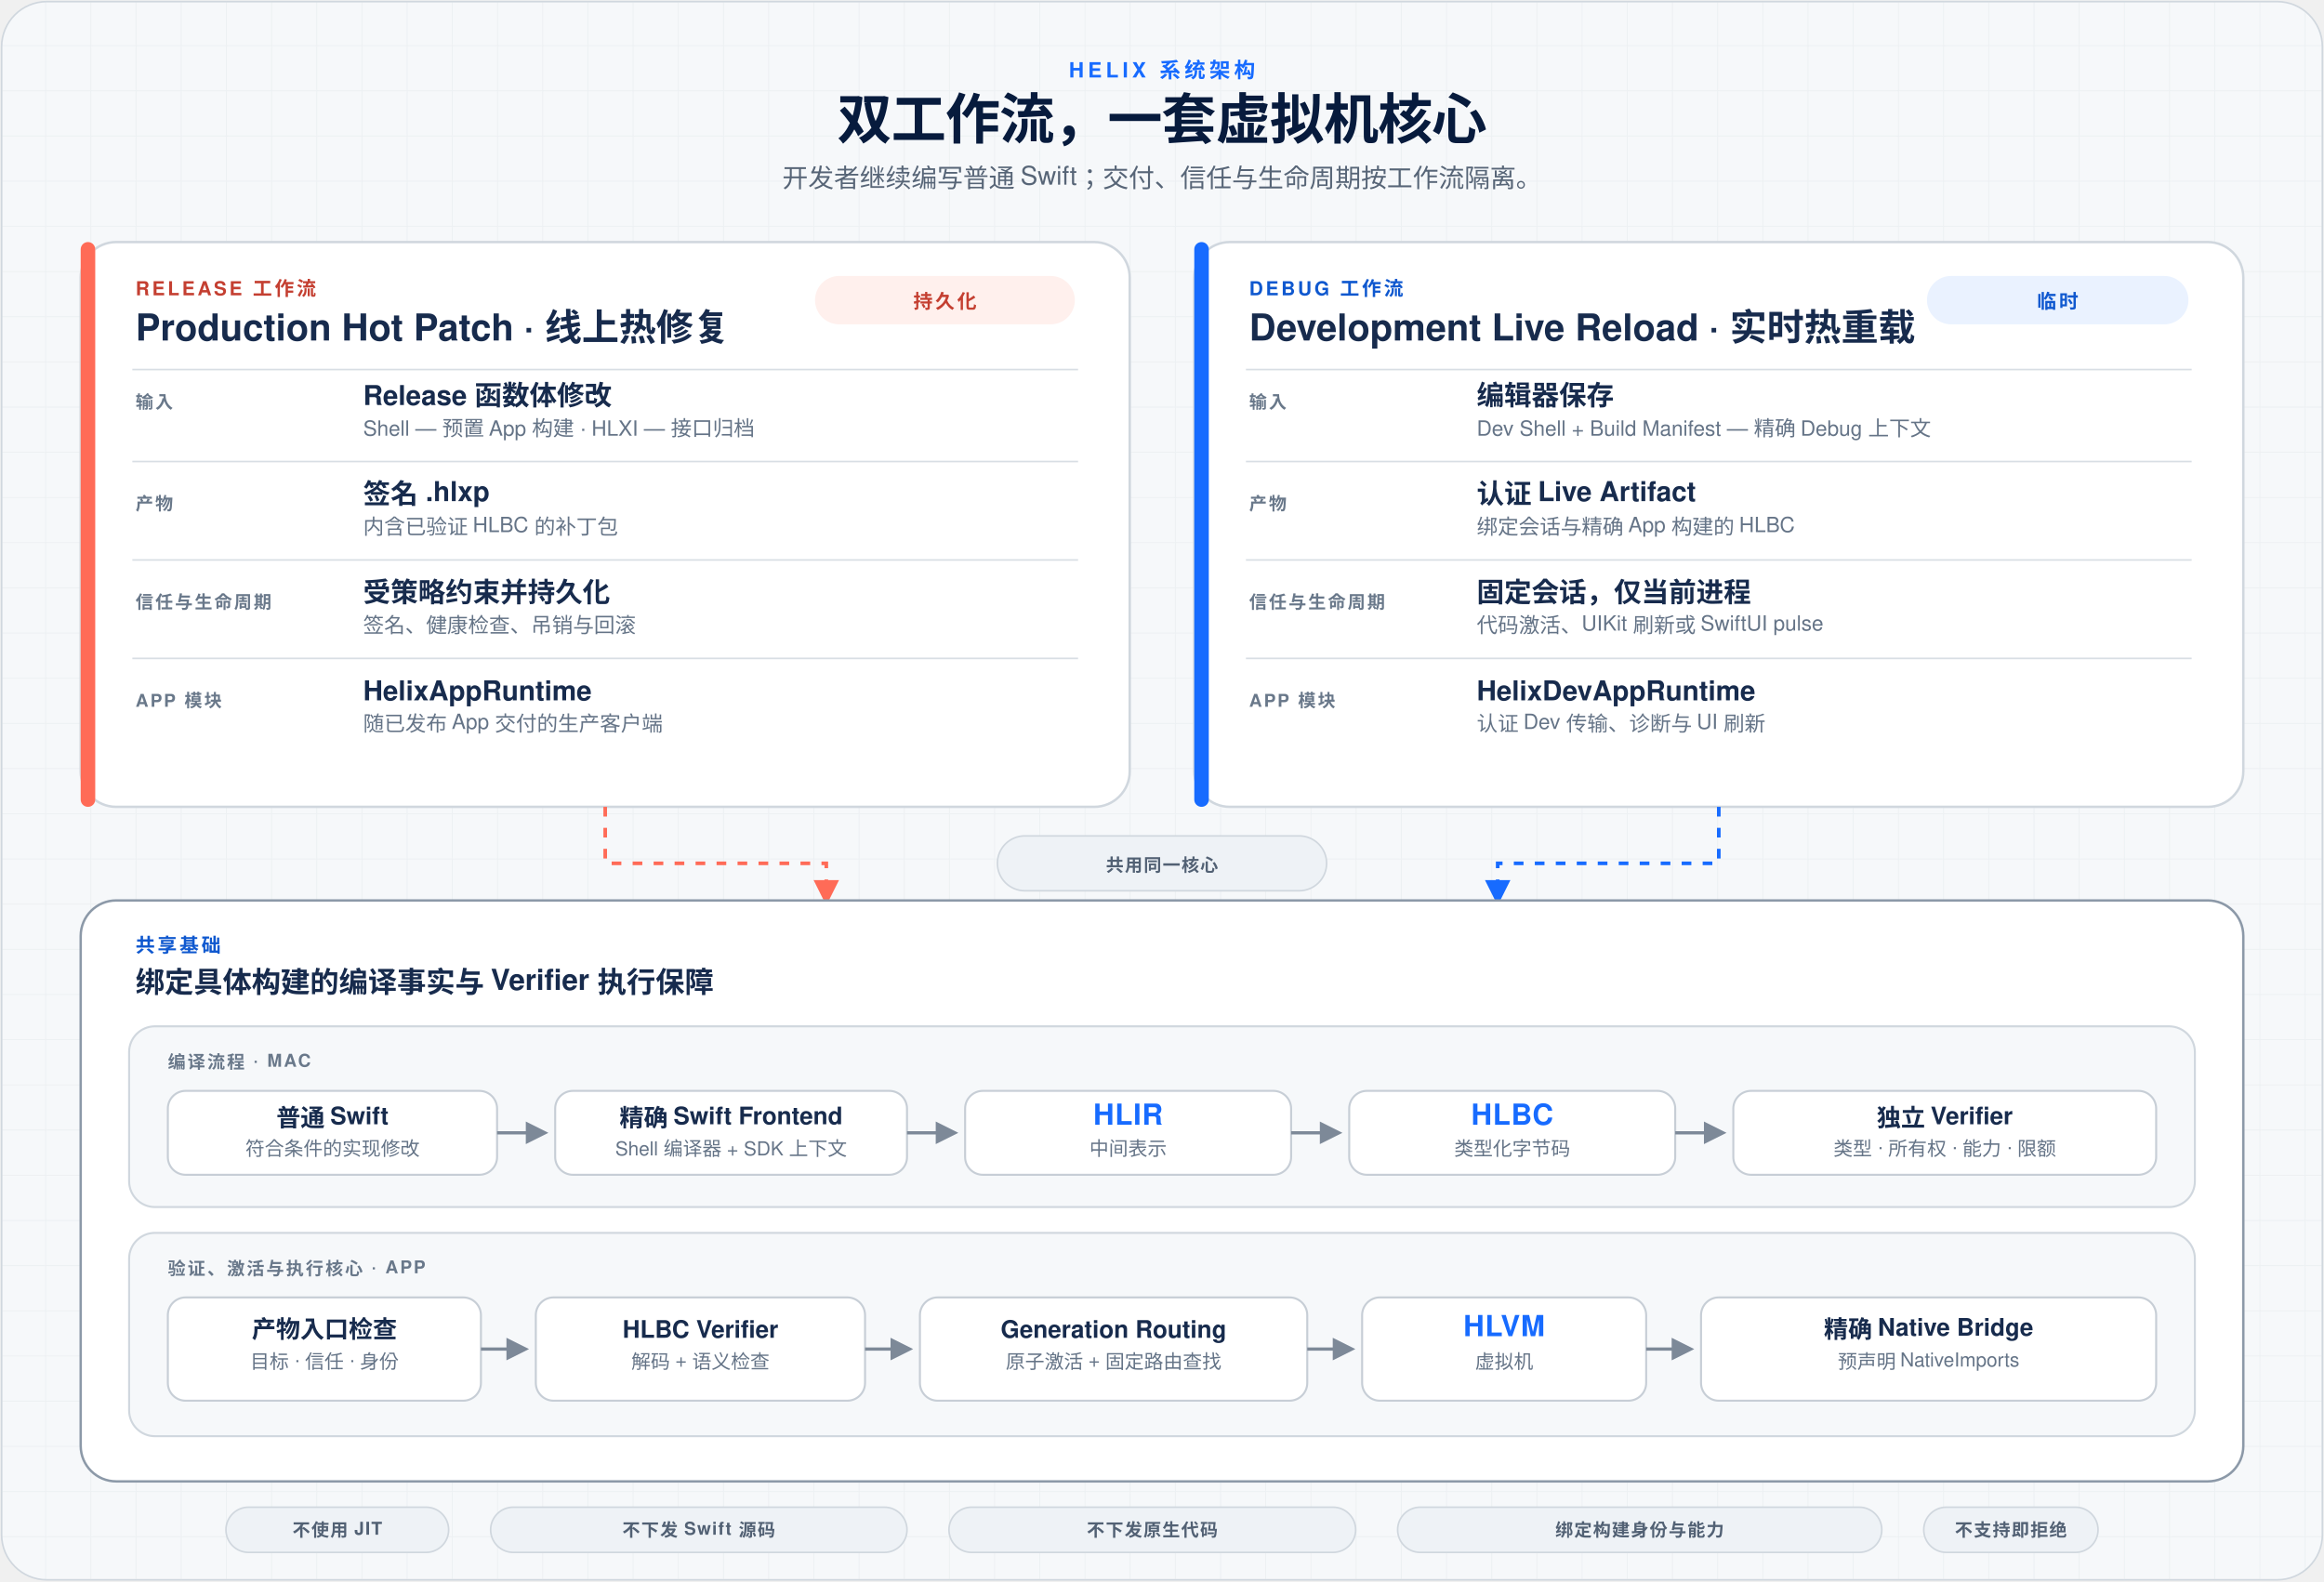
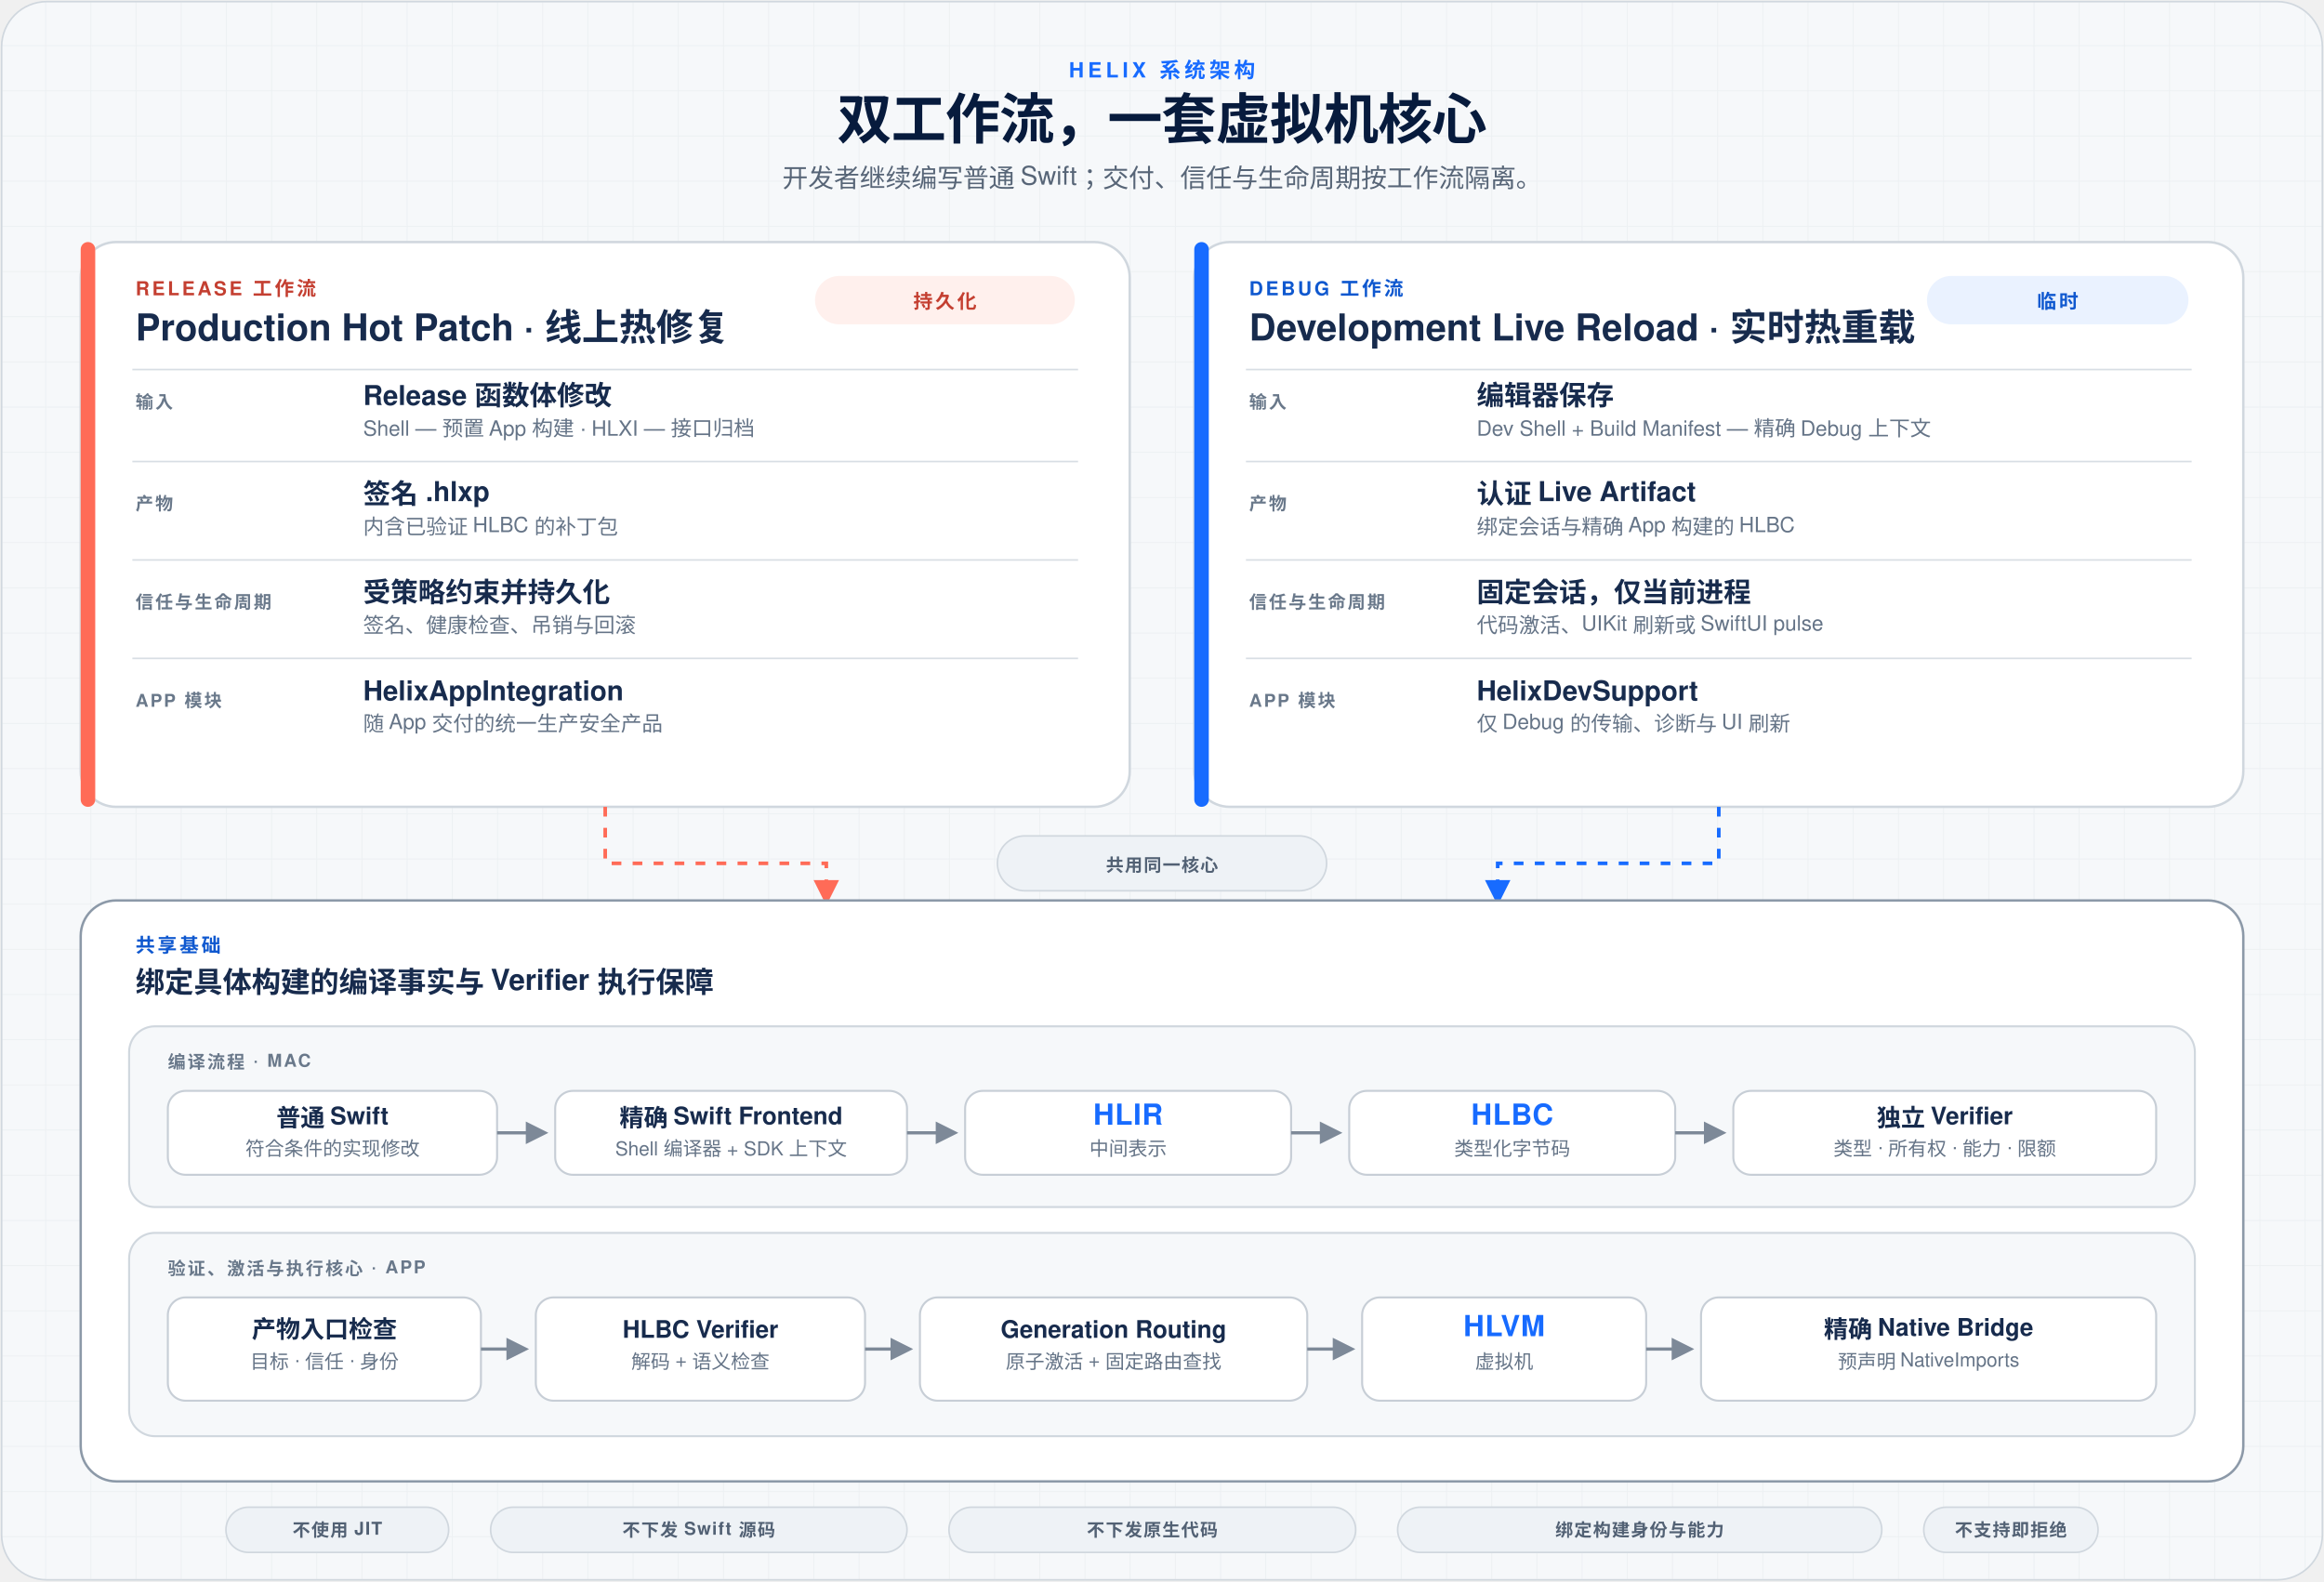
<svg xmlns="http://www.w3.org/2000/svg" width="1440" height="980" viewBox="0 0 1440 980" role="img" aria-labelledby="title description">
  <defs>
    <pattern id="grid" width="28" height="28" patternUnits="userSpaceOnUse">
      <path d="M 28 0 L 0 0 0 28" class="grid-line" fill="none" />
    </pattern>
    <marker id="arrowNeutral" viewBox="0 0 10 10" refX="8" refY="5" markerWidth="7" markerHeight="7" orient="auto-start-reverse">
      <path d="M 0 0 L 10 5 L 0 10 z" class="arrow-neutral-fill" />
    </marker>
    <marker id="arrowCoral" viewBox="0 0 10 10" refX="8" refY="5" markerWidth="7" markerHeight="7" orient="auto-start-reverse">
      <path d="M 0 0 L 10 5 L 0 10 z" class="arrow-coral-fill" />
    </marker>
    <marker id="arrowBlue" viewBox="0 0 10 10" refX="8" refY="5" markerWidth="7" markerHeight="7" orient="auto-start-reverse">
      <path d="M 0 0 L 10 5 L 0 10 z" class="arrow-blue-fill" />
    </marker>
  </defs>
  <style>
    :root { color-scheme: light dark; }
    text {
      font-family: -apple-system, BlinkMacSystemFont, "Segoe UI", Helvetica, Arial, sans-serif;
      text-rendering: geometricPrecision;
    }
    .canvas { fill: #f6f8fa; stroke: #d0d7de; }
    .grid-line { stroke: #d8dee4; stroke-width: 1; opacity: 0.32; }
    .panel { fill: #ffffff; stroke: #d0d7de; stroke-width: 1.5; }
    .subpanel { fill: #f6f8fa; stroke: #d0d7de; stroke-width: 1.25; }
    .node { fill: #ffffff; stroke: #c7ced6; stroke-width: 1.25; }
    .shared-panel { fill: #ffffff; stroke: #8c99a8; stroke-width: 1.5; }
    .coral-soft { fill: #fff0ed; }
    .blue-soft { fill: #eaf2ff; }
    .coral-line { stroke: #ff6b57; }
    .blue-line { stroke: #176bff; }
    .neutral-line { stroke: #7d8998; }
    .divider { stroke: #d8dee4; stroke-width: 1; }
    .dash { stroke-dasharray: 6 7; }
    .arrow-neutral-fill { fill: #7d8998; }
    .arrow-coral-fill { fill: #ff6b57; }
    .arrow-blue-fill { fill: #176bff; }
    .title { fill: #071b3d; font-size: 34px; font-weight: 750; letter-spacing: -0.5px; }
    .subtitle { fill: #576577; font-size: 16px; }
    .eyebrow { fill: #176bff; font-size: 13px; font-weight: 750; letter-spacing: 2.4px; }
    .lane-title { fill: #172b4d; font-size: 23px; font-weight: 750; }
    .lane-kicker { font-size: 12px; font-weight: 750; letter-spacing: 1.6px; }
    .coral-text { fill: #c43f31; }
    .blue-text { fill: #0f58cf; }
    .label { fill: #69788a; font-size: 11px; font-weight: 750; letter-spacing: 1.2px; }
    .value { fill: #172b4d; font-size: 17px; font-weight: 700; }
    .detail { fill: #657487; font-size: 13px; }
    .section-title { fill: #172b4d; font-size: 18px; font-weight: 750; }
    .section-detail { fill: #657487; font-size: 13px; }
    .node-title { fill: #172b4d; font-size: 15px; font-weight: 750; }
    .node-detail { fill: #657487; font-size: 12px; }
    .term { fill: #176bff; font-size: 18px; font-weight: 800; letter-spacing: 0.4px; }
    .badge { fill: #eef2f6; stroke: #d0d7de; stroke-width: 1; }
    .badge-text { fill: #526174; font-size: 11px; font-weight: 750; letter-spacing: 0.7px; }

    @media (prefers-color-scheme: dark) {
      .canvas { fill: #0d1117; stroke: #30363d; }
      .grid-line { stroke: #30363d; opacity: 0.34; }
      .panel { fill: #161b22; stroke: #30363d; }
      .subpanel { fill: #0d1117; stroke: #30363d; }
      .node { fill: #161b22; stroke: #3d444d; }
      .shared-panel { fill: #161b22; stroke: #59636e; }
      .coral-soft { fill: #341d20; }
      .blue-soft { fill: #10233f; }
      .coral-line { stroke: #ff7b72; }
      .blue-line { stroke: #58a6ff; }
      .neutral-line { stroke: #768390; }
      .divider { stroke: #30363d; }
      .arrow-neutral-fill { fill: #768390; }
      .arrow-coral-fill { fill: #ff7b72; }
      .arrow-blue-fill { fill: #58a6ff; }
      .title { fill: #f0f6fc; }
      .subtitle { fill: #9da7b3; }
      .eyebrow { fill: #58a6ff; }
      .lane-title, .value, .section-title, .node-title { fill: #e6edf3; }
      .coral-text { fill: #ff7b72; }
      .blue-text, .term { fill: #58a6ff; }
      .label, .detail, .section-detail, .node-detail { fill: #9da7b3; }
      .badge { fill: #21262d; stroke: #3d444d; }
      .badge-text { fill: #b1bac4; }
    }
  </style>
  <rect x="1" y="1" width="1438" height="978" rx="28" class="canvas" />
  <rect x="1" y="1" width="1438" height="978" rx="28" fill="url(#grid)" />
  <text x="720" y="48" text-anchor="middle" class="eyebrow">HELIX 系统架构</text>
  <text x="720" y="86" text-anchor="middle" class="title">双工作流，一套虚拟机核心</text>
  <text x="720" y="116" text-anchor="middle" class="subtitle">开发者继续编写普通 Swift；交付、信任与生命周期按工作流隔离。</text>
  <rect x="50" y="150" width="650" height="350" rx="22" class="panel" />
  <rect x="50" y="150" width="9" height="350" rx="4.5" class="coral-soft" />
  <rect x="50" y="150" width="9" height="350" rx="4.5" fill="#ff6b57" />
  <text x="84" y="183" class="lane-kicker coral-text">RELEASE 工作流</text>
  <text x="84" y="211" class="lane-title">Production Hot Patch · 线上热修复</text>
  <rect x="505" y="171" width="161" height="30" rx="15" class="coral-soft" />
  <text x="585.5" y="191" text-anchor="middle" class="lane-kicker coral-text">持久化</text>
  <line x1="82" y1="229" x2="668" y2="229" class="divider" />
  <text x="84" y="253" class="label">输入</text>
  <text x="225" y="251" class="value">Release 函数体修改</text>
  <text x="225" y="270" class="detail">Shell — 预置 App 构建 · HLXI — 接口归档</text>
  <line x1="82" y1="286" x2="668" y2="286" class="divider" />
  <text x="84" y="316" class="label">产物</text>
  <text x="225" y="312" class="value">签名 .hlxp</text>
  <text x="225" y="331" class="detail">内含已验证 HLBC 的补丁包</text>
  <line x1="82" y1="347" x2="668" y2="347" class="divider" />
  <text x="84" y="377" class="label">信任与生命周期</text>
  <text x="225" y="373" class="value">受策略约束并持久化</text>
  <text x="225" y="392" class="detail">签名、健康检查、吊销与回滚</text>
  <line x1="82" y1="408" x2="668" y2="408" class="divider" />
  <text x="84" y="438" class="label">APP 模块</text>
-   <text x="225" y="434" class="value">HelixAppRuntime</text>
-   <text x="225" y="453" class="detail">随已发布 App 交付的生产客户端</text>
+   <text x="225" y="434" class="value">HelixAppIntegration</text>
+   <text x="225" y="453" class="detail">随 App 交付的统一生产安全产品</text>
  <rect x="740" y="150" width="650" height="350" rx="22" class="panel" />
  <rect x="740" y="150" width="9" height="350" rx="4.5" fill="#176bff" />
  <text x="774" y="183" class="lane-kicker blue-text">DEBUG 工作流</text>
  <text x="774" y="211" class="lane-title">Development Live Reload · 实时热重载</text>
  <rect x="1194" y="171" width="162" height="30" rx="15" class="blue-soft" />
  <text x="1275" y="191" text-anchor="middle" class="lane-kicker blue-text">临时</text>
  <line x1="772" y1="229" x2="1358" y2="229" class="divider" />
  <text x="774" y="253" class="label">输入</text>
  <text x="915" y="251" class="value">编辑器保存</text>
  <text x="915" y="270" class="detail">Dev Shell + Build Manifest — 精确 Debug 上下文</text>
  <line x1="772" y1="286" x2="1358" y2="286" class="divider" />
  <text x="774" y="316" class="label">产物</text>
  <text x="915" y="312" class="value">认证 Live Artifact</text>
  <text x="915" y="331" class="detail">绑定会话与精确 App 构建的 HLBC</text>
  <line x1="772" y1="347" x2="1358" y2="347" class="divider" />
  <text x="774" y="377" class="label">信任与生命周期</text>
  <text x="915" y="373" class="value">固定会话，仅当前进程</text>
  <text x="915" y="392" class="detail">代码激活、UIKit 刷新或 SwiftUI pulse</text>
  <line x1="772" y1="408" x2="1358" y2="408" class="divider" />
  <text x="774" y="438" class="label">APP 模块</text>
-   <text x="915" y="434" class="value">HelixDevAppRuntime</text>
-   <text x="915" y="453" class="detail">认证 Dev 传输、诊断与 UI 刷新</text>
+   <text x="915" y="434" class="value">HelixDevSupport</text>
+   <text x="915" y="453" class="detail">仅 Debug 的传输、诊断与 UI 刷新</text>
  <path d="M 375 500 L 375 535 L 512 535 L 512 558" fill="none" class="coral-line dash" stroke-width="2.25" marker-end="url(#arrowCoral)" />
  <path d="M 1065 500 L 1065 535 L 928 535 L 928 558" fill="none" class="blue-line dash" stroke-width="2.25" marker-end="url(#arrowBlue)" />
  <rect x="618" y="518" width="204" height="34" rx="17" class="badge" />
  <text x="720" y="540" text-anchor="middle" class="badge-text">共用同一核心</text>
  <rect x="50" y="558" width="1340" height="360" rx="22" class="shared-panel" />
  <text x="84" y="590" class="lane-kicker blue-text">共享基础</text>
  <text x="84" y="615" class="section-title">绑定具体构建的编译事实与 Verifier 执行保障</text>
  <rect x="80" y="636" width="1280" height="112" rx="16" class="subpanel" />
  <text x="104" y="662" class="label">编译流程 · MAC</text>
  <rect x="104" y="676" width="204" height="52" rx="11" class="node" />
  <text x="206" y="698" text-anchor="middle" class="node-title">普通 Swift</text>
  <text x="206" y="716" text-anchor="middle" class="node-detail">符合条件的实现修改</text>
  <path d="M 308 702 L 337 702" fill="none" class="neutral-line" stroke-width="2" marker-end="url(#arrowNeutral)" />
  <rect x="344" y="676" width="218" height="52" rx="11" class="node" />
  <text x="453" y="698" text-anchor="middle" class="node-title">精确 Swift Frontend</text>
  <text x="453" y="716" text-anchor="middle" class="node-detail">Shell 编译器 + SDK 上下文</text>
  <path d="M 562 702 L 591 702" fill="none" class="neutral-line" stroke-width="2" marker-end="url(#arrowNeutral)" />
  <rect x="598" y="676" width="202" height="52" rx="11" class="node" />
  <text x="699" y="697" text-anchor="middle" class="term">HLIR</text>
  <text x="699" y="716" text-anchor="middle" class="node-detail">中间表示</text>
  <path d="M 800 702 L 829 702" fill="none" class="neutral-line" stroke-width="2" marker-end="url(#arrowNeutral)" />
  <rect x="836" y="676" width="202" height="52" rx="11" class="node" />
  <text x="937" y="697" text-anchor="middle" class="term">HLBC</text>
  <text x="937" y="716" text-anchor="middle" class="node-detail">类型化字节码</text>
  <path d="M 1038 702 L 1067 702" fill="none" class="neutral-line" stroke-width="2" marker-end="url(#arrowNeutral)" />
  <rect x="1074" y="676" width="262" height="52" rx="11" class="node" />
  <text x="1205" y="698" text-anchor="middle" class="node-title">独立 Verifier</text>
  <text x="1205" y="716" text-anchor="middle" class="node-detail">类型 · 所有权 · 能力 · 限额</text>
  <rect x="80" y="764" width="1280" height="126" rx="16" class="subpanel" />
  <text x="104" y="790" class="label">验证、激活与执行核心 · APP</text>
  <rect x="104" y="804" width="194" height="64" rx="11" class="node" />
  <text x="201" y="829" text-anchor="middle" class="node-title">产物入口检查</text>
  <text x="201" y="848" text-anchor="middle" class="node-detail">目标 · 信任 · 身份</text>
  <path d="M 298 836 L 325 836" fill="none" class="neutral-line" stroke-width="2" marker-end="url(#arrowNeutral)" />
  <rect x="332" y="804" width="204" height="64" rx="11" class="node" />
  <text x="434" y="829" text-anchor="middle" class="node-title">HLBC Verifier</text>
  <text x="434" y="848" text-anchor="middle" class="node-detail">解码 + 语义检查</text>
  <path d="M 536 836 L 563 836" fill="none" class="neutral-line" stroke-width="2" marker-end="url(#arrowNeutral)" />
  <rect x="570" y="804" width="240" height="64" rx="11" class="node" />
  <text x="690" y="829" text-anchor="middle" class="node-title">Generation Routing</text>
  <text x="690" y="848" text-anchor="middle" class="node-detail">原子激活 + 固定路由查找</text>
  <path d="M 810 836 L 837 836" fill="none" class="neutral-line" stroke-width="2" marker-end="url(#arrowNeutral)" />
  <rect x="844" y="804" width="176" height="64" rx="11" class="node" />
  <text x="932" y="828" text-anchor="middle" class="term">HLVM</text>
  <text x="932" y="848" text-anchor="middle" class="node-detail">虚拟机</text>
  <path d="M 1020 836 L 1047 836" fill="none" class="neutral-line" stroke-width="2" marker-end="url(#arrowNeutral)" />
  <rect x="1054" y="804" width="282" height="64" rx="11" class="node" />
  <text x="1195" y="829" text-anchor="middle" class="node-title">精确 Native Bridge</text>
  <text x="1195" y="848" text-anchor="middle" class="node-detail">预声明 NativeImports</text>
  <rect x="140" y="934" width="138" height="28" rx="14" class="badge" />
  <text x="209" y="952" text-anchor="middle" class="badge-text">不使用 JIT</text>
  <rect x="304" y="934" width="258" height="28" rx="14" class="badge" />
  <text x="433" y="952" text-anchor="middle" class="badge-text">不下发 Swift 源码</text>
  <rect x="588" y="934" width="252" height="28" rx="14" class="badge" />
  <text x="714" y="952" text-anchor="middle" class="badge-text">不下发原生代码</text>
  <rect x="866" y="934" width="300" height="28" rx="14" class="badge" />
  <text x="1016" y="952" text-anchor="middle" class="badge-text">绑定构建身份与能力</text>
  <rect x="1192" y="934" width="108" height="28" rx="14" class="badge" />
  <text x="1246" y="952" text-anchor="middle" class="badge-text">不支持即拒绝</text>
</svg>
